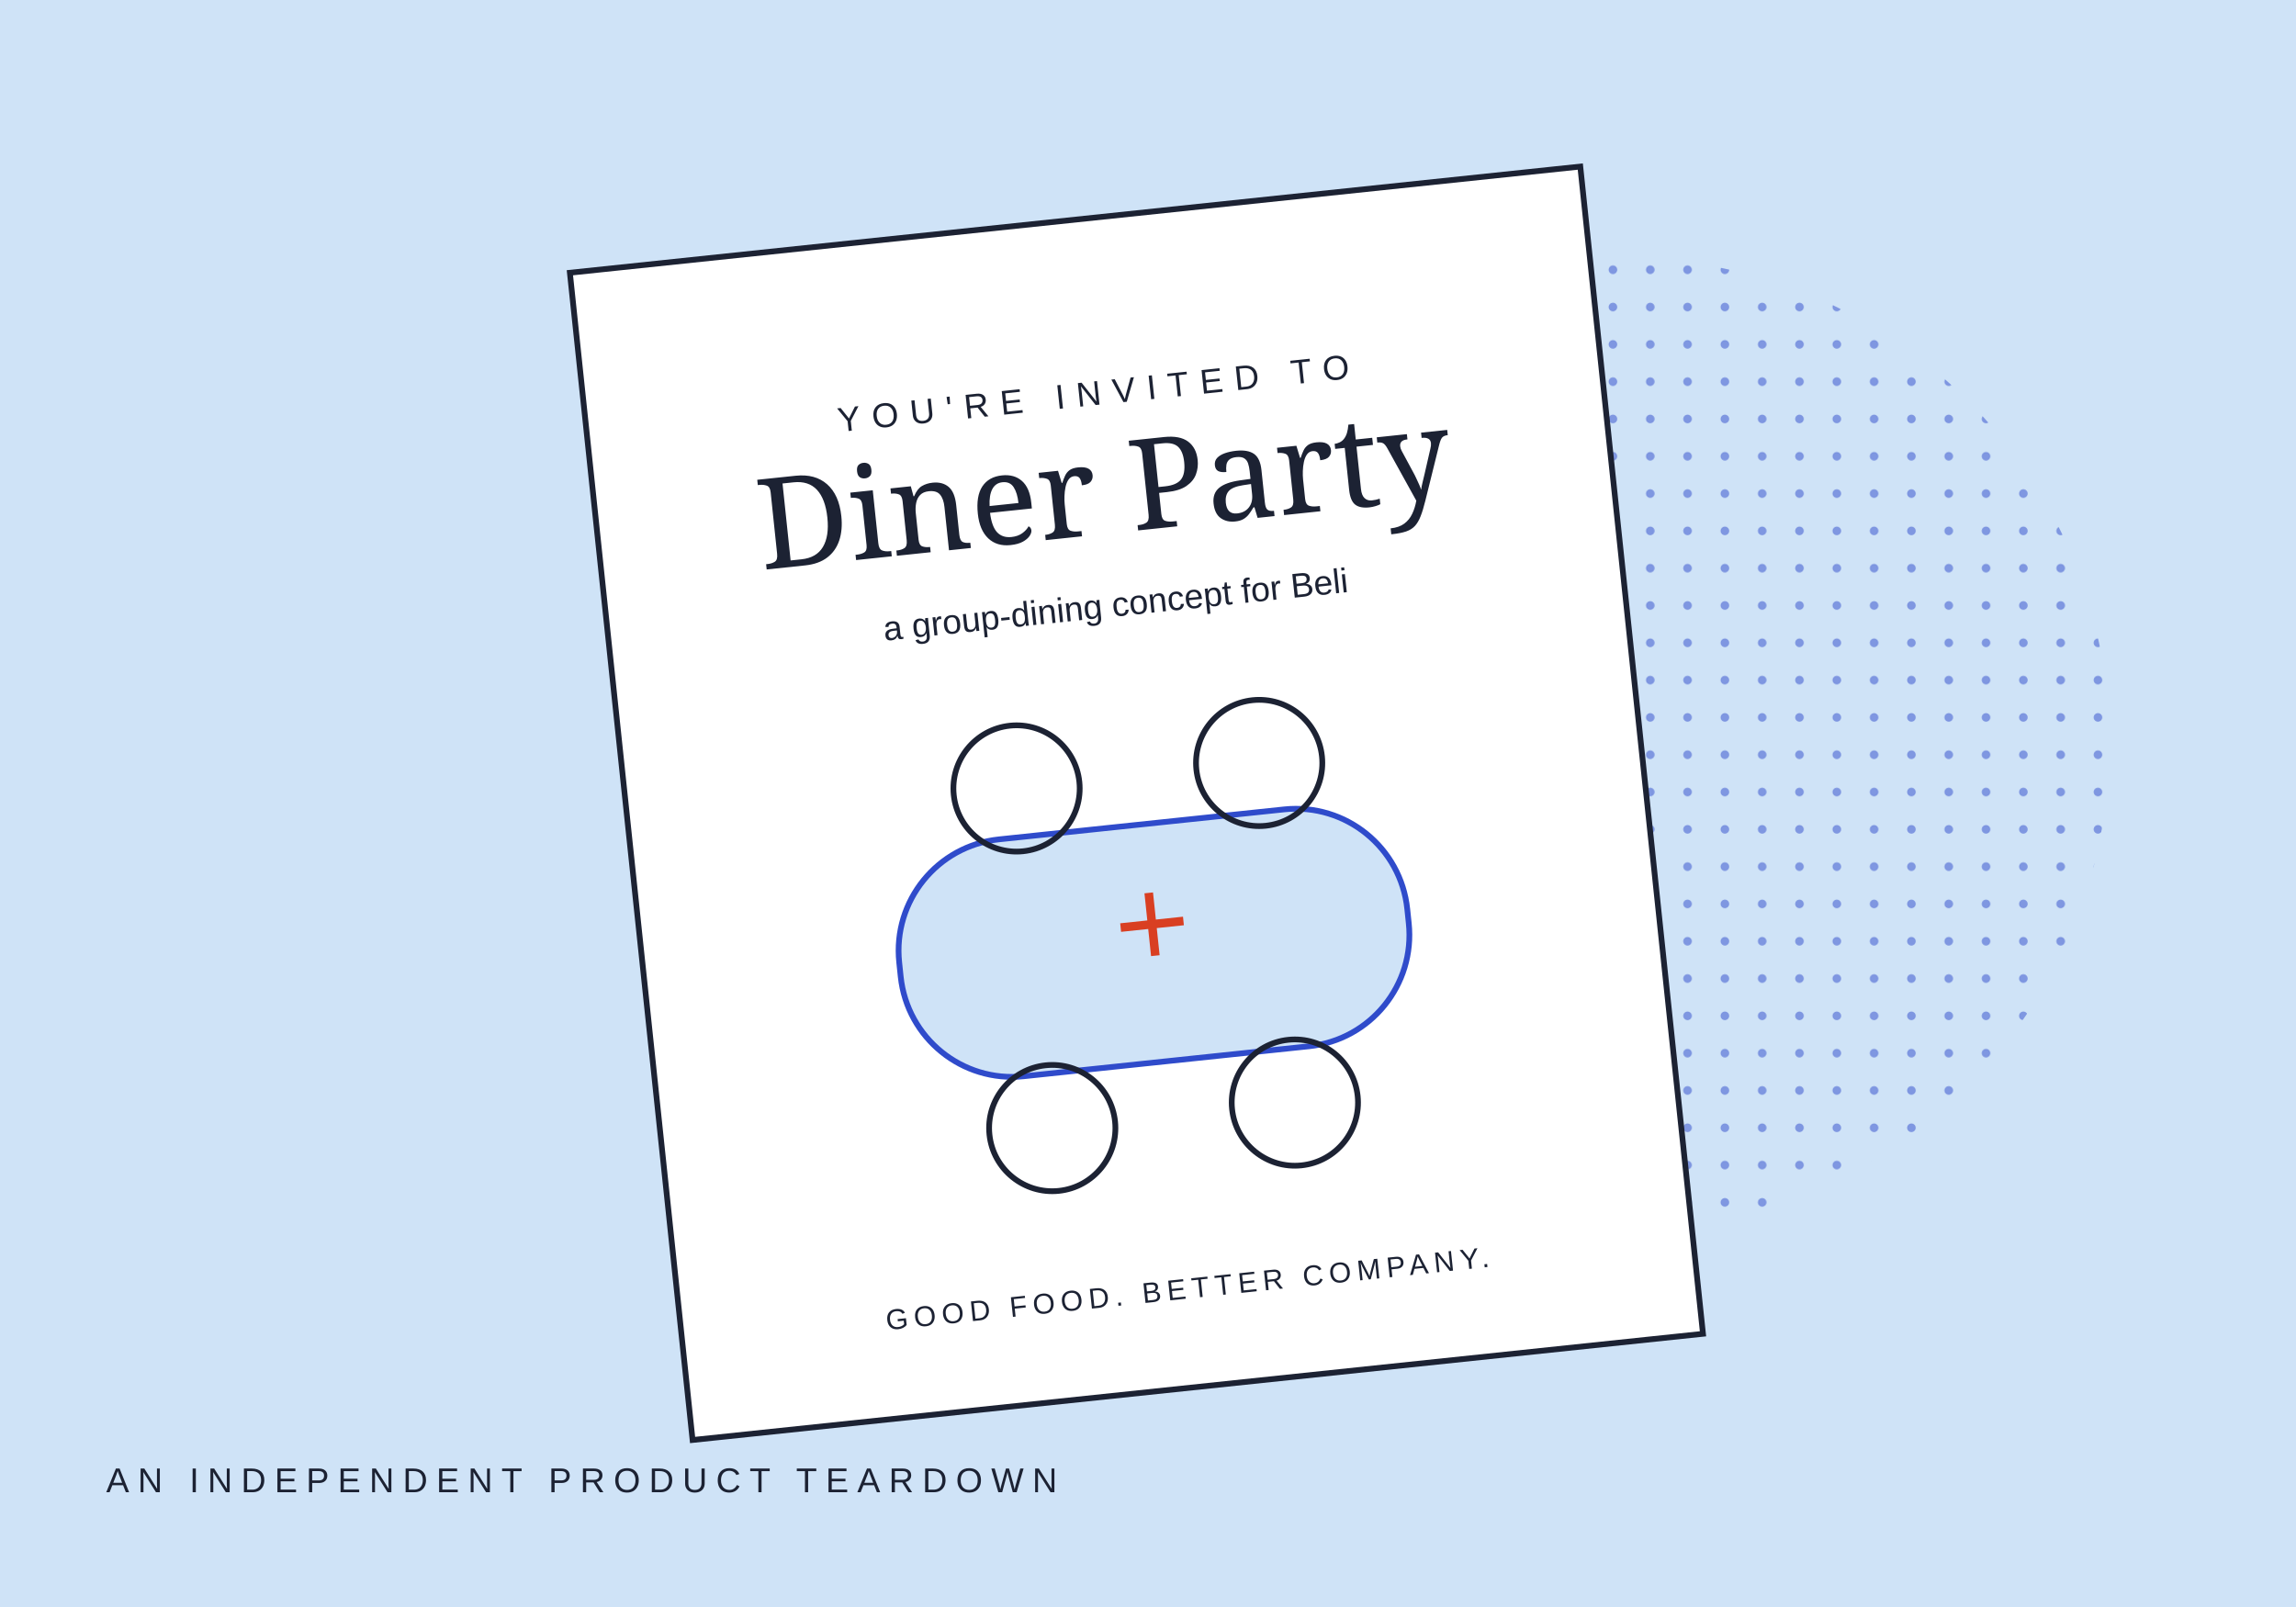
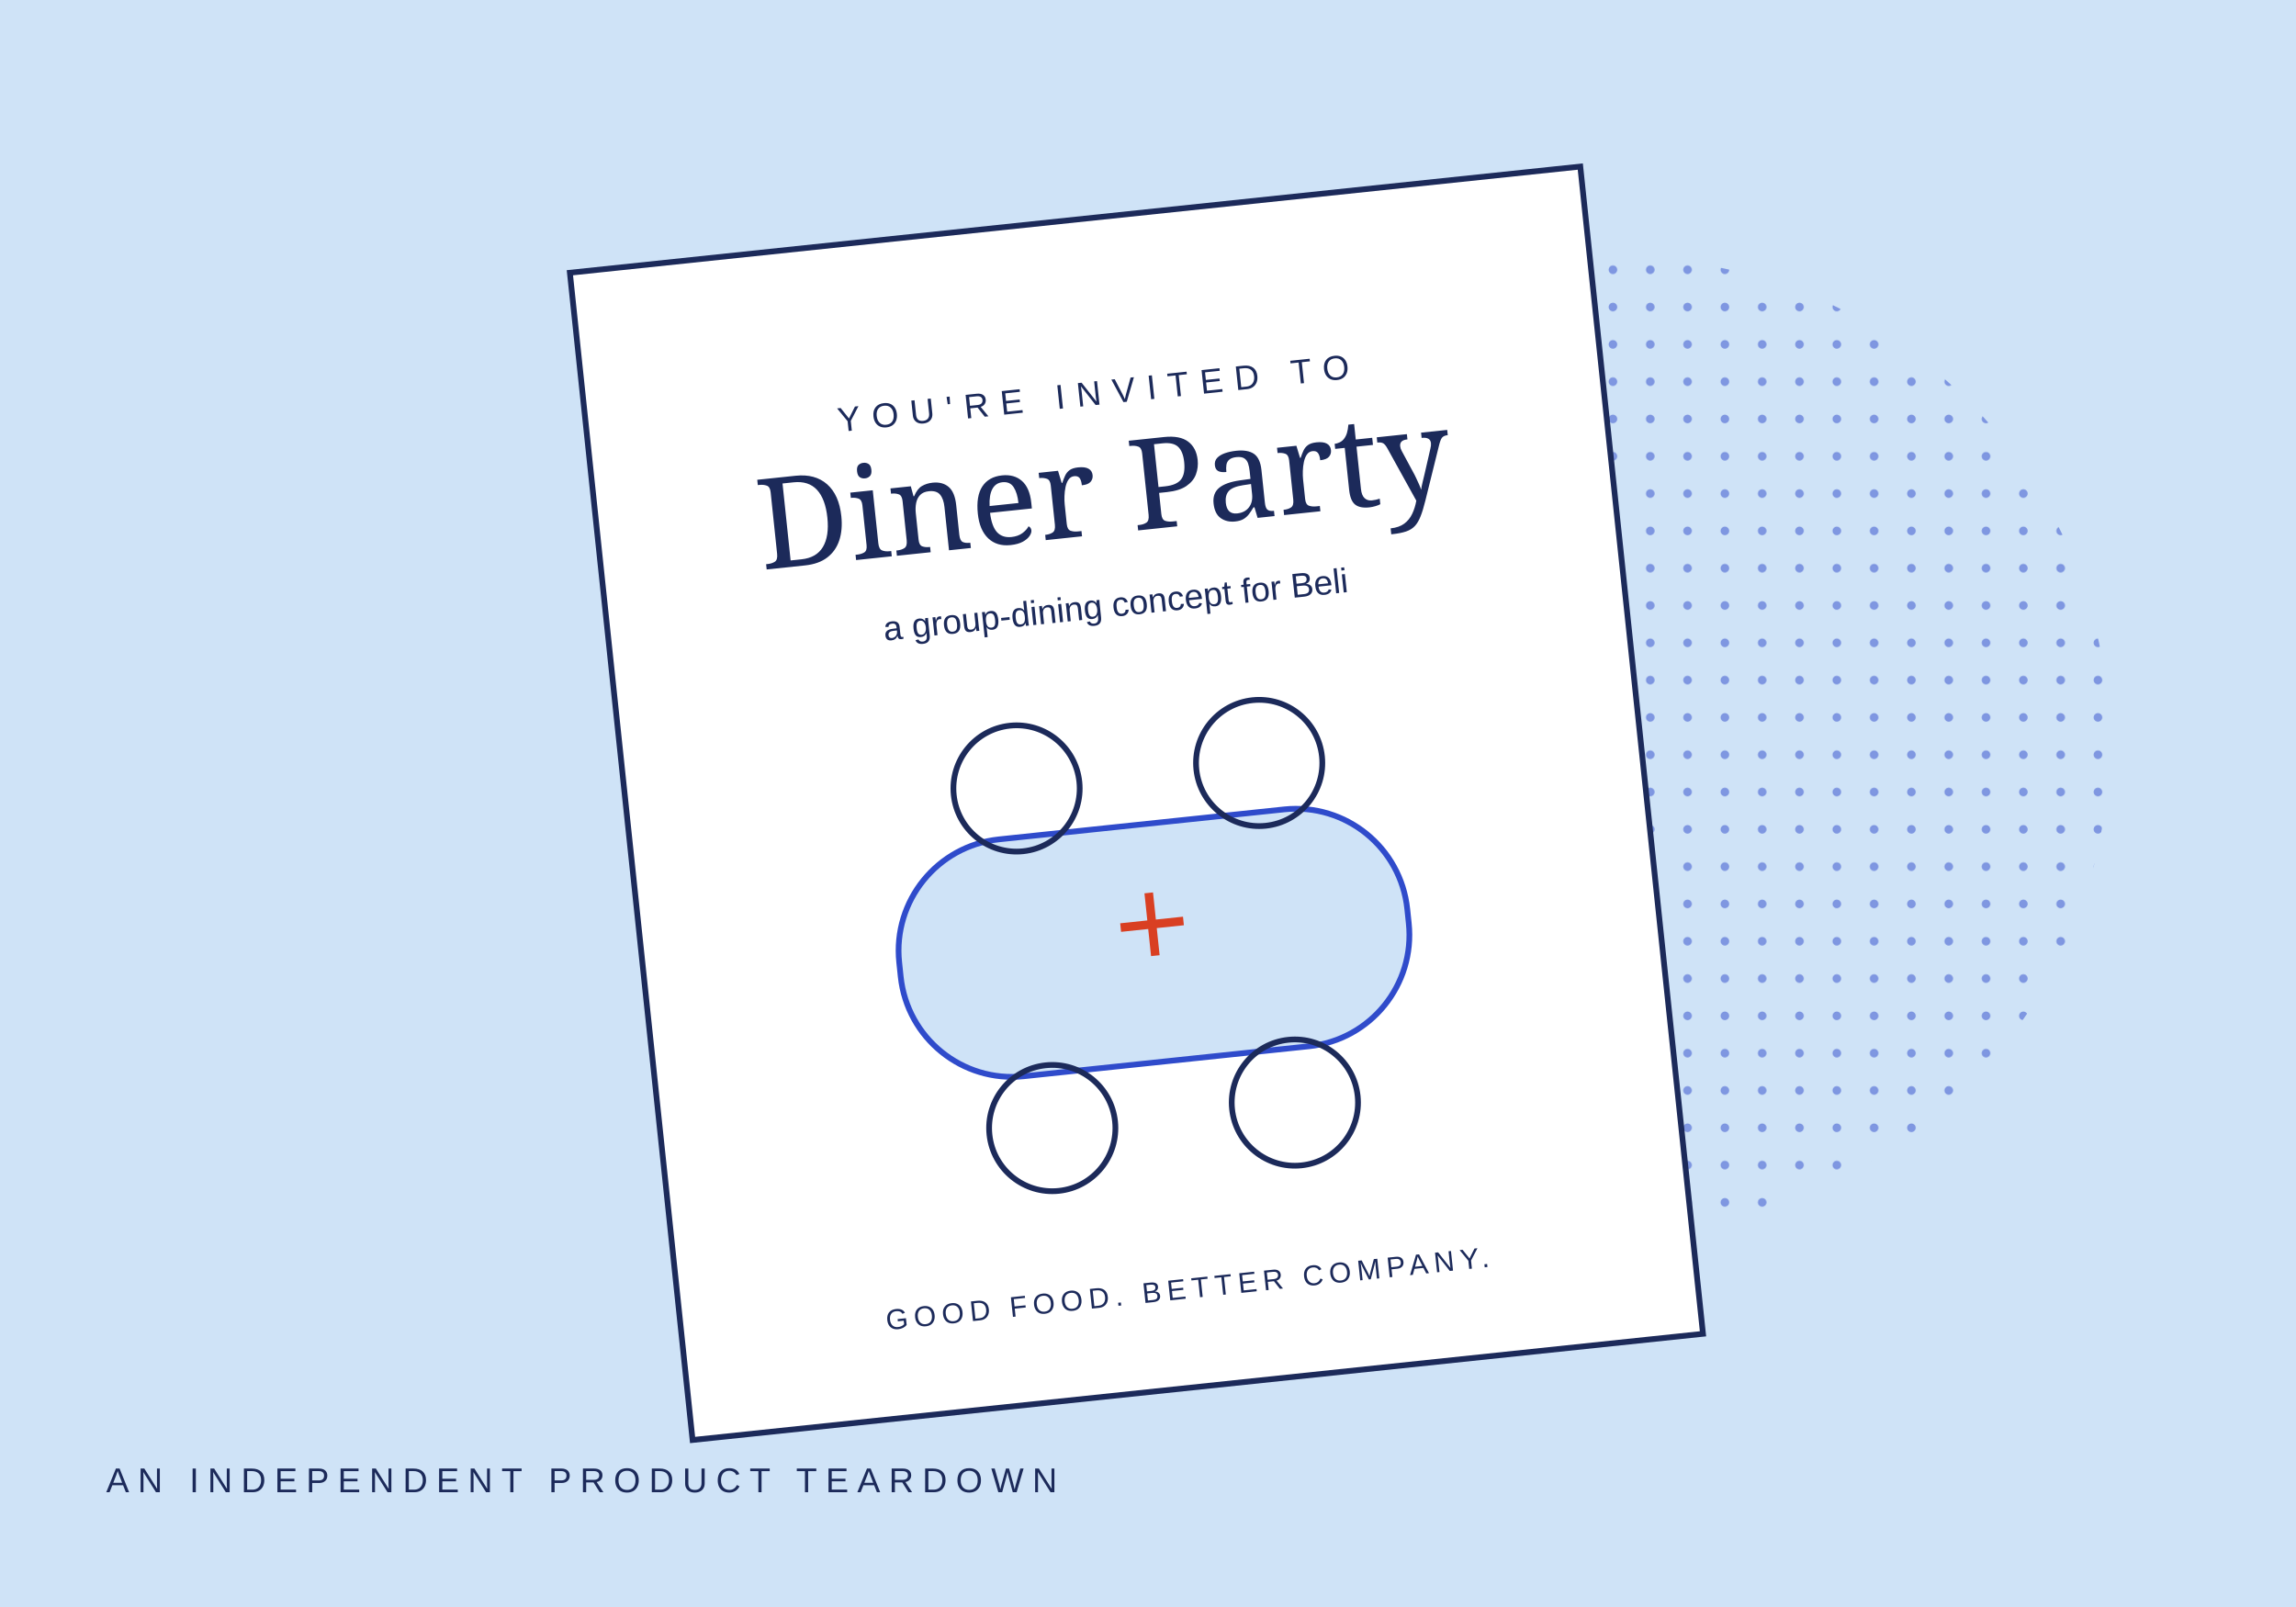
<svg xmlns="http://www.w3.org/2000/svg" width="800" height="560" viewBox="0 0 800 560" fill="none">
  <defs>
    <pattern id="dots" width="13" height="13" patternUnits="userSpaceOnUse">
      <circle cx="3" cy="3" r="1.5" fill="#2F4BCB" opacity=".5" />
    </pattern>
  </defs>
  <path fill="#CFE3F7" d="M0 0h800v560H0z" />
  <circle cx="566" cy="259" r="169" fill="url(#dots)" />
  <g transform="rotate(-6 400 280)">
-     <rect x="219" y="75" width="354" height="409" fill="#FFFFFF" stroke="#1C2233" stroke-width="2" />
-     <text x="396" y="140" text-anchor="middle" fill="#1C2233" font-family="Arial,sans-serif" font-size="12" letter-spacing="4">YOU'RE INVITED TO</text>
-     <text x="396" y="185" text-anchor="middle" fill="#1C2233" font-family="Georgia,serif" font-size="44">Diner Party</text>
-     <text x="396" y="214" text-anchor="middle" fill="#1C2233" font-family="Arial,sans-serif" font-size="12">a group-dining concept for Beli</text>
+     <rect x="219" y="75" width="354" height="409" fill="#FFFFFF" stroke="#1C2A5A" stroke-width="2" />
+     <text x="396" y="140" text-anchor="middle" fill="#1C2A5A" font-family="Arial,sans-serif" font-size="12" letter-spacing="4">YOU'RE INVITED TO</text>
+     <text x="396" y="185" text-anchor="middle" fill="#1C2A5A" font-family="Georgia,serif" font-size="44">Diner Party</text>
+     <text x="396" y="214" text-anchor="middle" fill="#1C2A5A" font-family="Arial,sans-serif" font-size="12">a group-dining concept for Beli</text>
    <rect x="308" y="287" width="178" height="83" rx="39" fill="#CFE3F7" stroke="#2F4BCB" stroke-width="2" />
-     <g stroke="#1C2233" stroke-width="2">
+     <g stroke="#1C2A5A" stroke-width="2">
      <circle cx="355" cy="270" r="22" />
      <circle cx="440" cy="270" r="22" />
      <circle cx="355" cy="389" r="22" />
      <circle cx="440" cy="389" r="22" />
    </g>
    <path d="M386 322h22m-11-11v22" stroke="#D93F22" stroke-width="3" />
-     <text x="396" y="453" text-anchor="middle" fill="#1C2233" font-family="Arial,sans-serif" font-size="10" letter-spacing="2">GOOD FOOD. BETTER COMPANY.</text>
+     <text x="396" y="453" text-anchor="middle" fill="#1C2A5A" font-family="Arial,sans-serif" font-size="10" letter-spacing="2">GOOD FOOD. BETTER COMPANY.</text>
  </g>
-   <text x="37" y="520" fill="#1C2233" font-size="12" font-family="Arial,sans-serif" letter-spacing="3">AN INDEPENDENT PRODUCT TEARDOWN</text>
+   <text x="37" y="520" fill="#1C2A5A" font-size="12" font-family="Arial,sans-serif" letter-spacing="3">AN INDEPENDENT PRODUCT TEARDOWN</text>
</svg>
